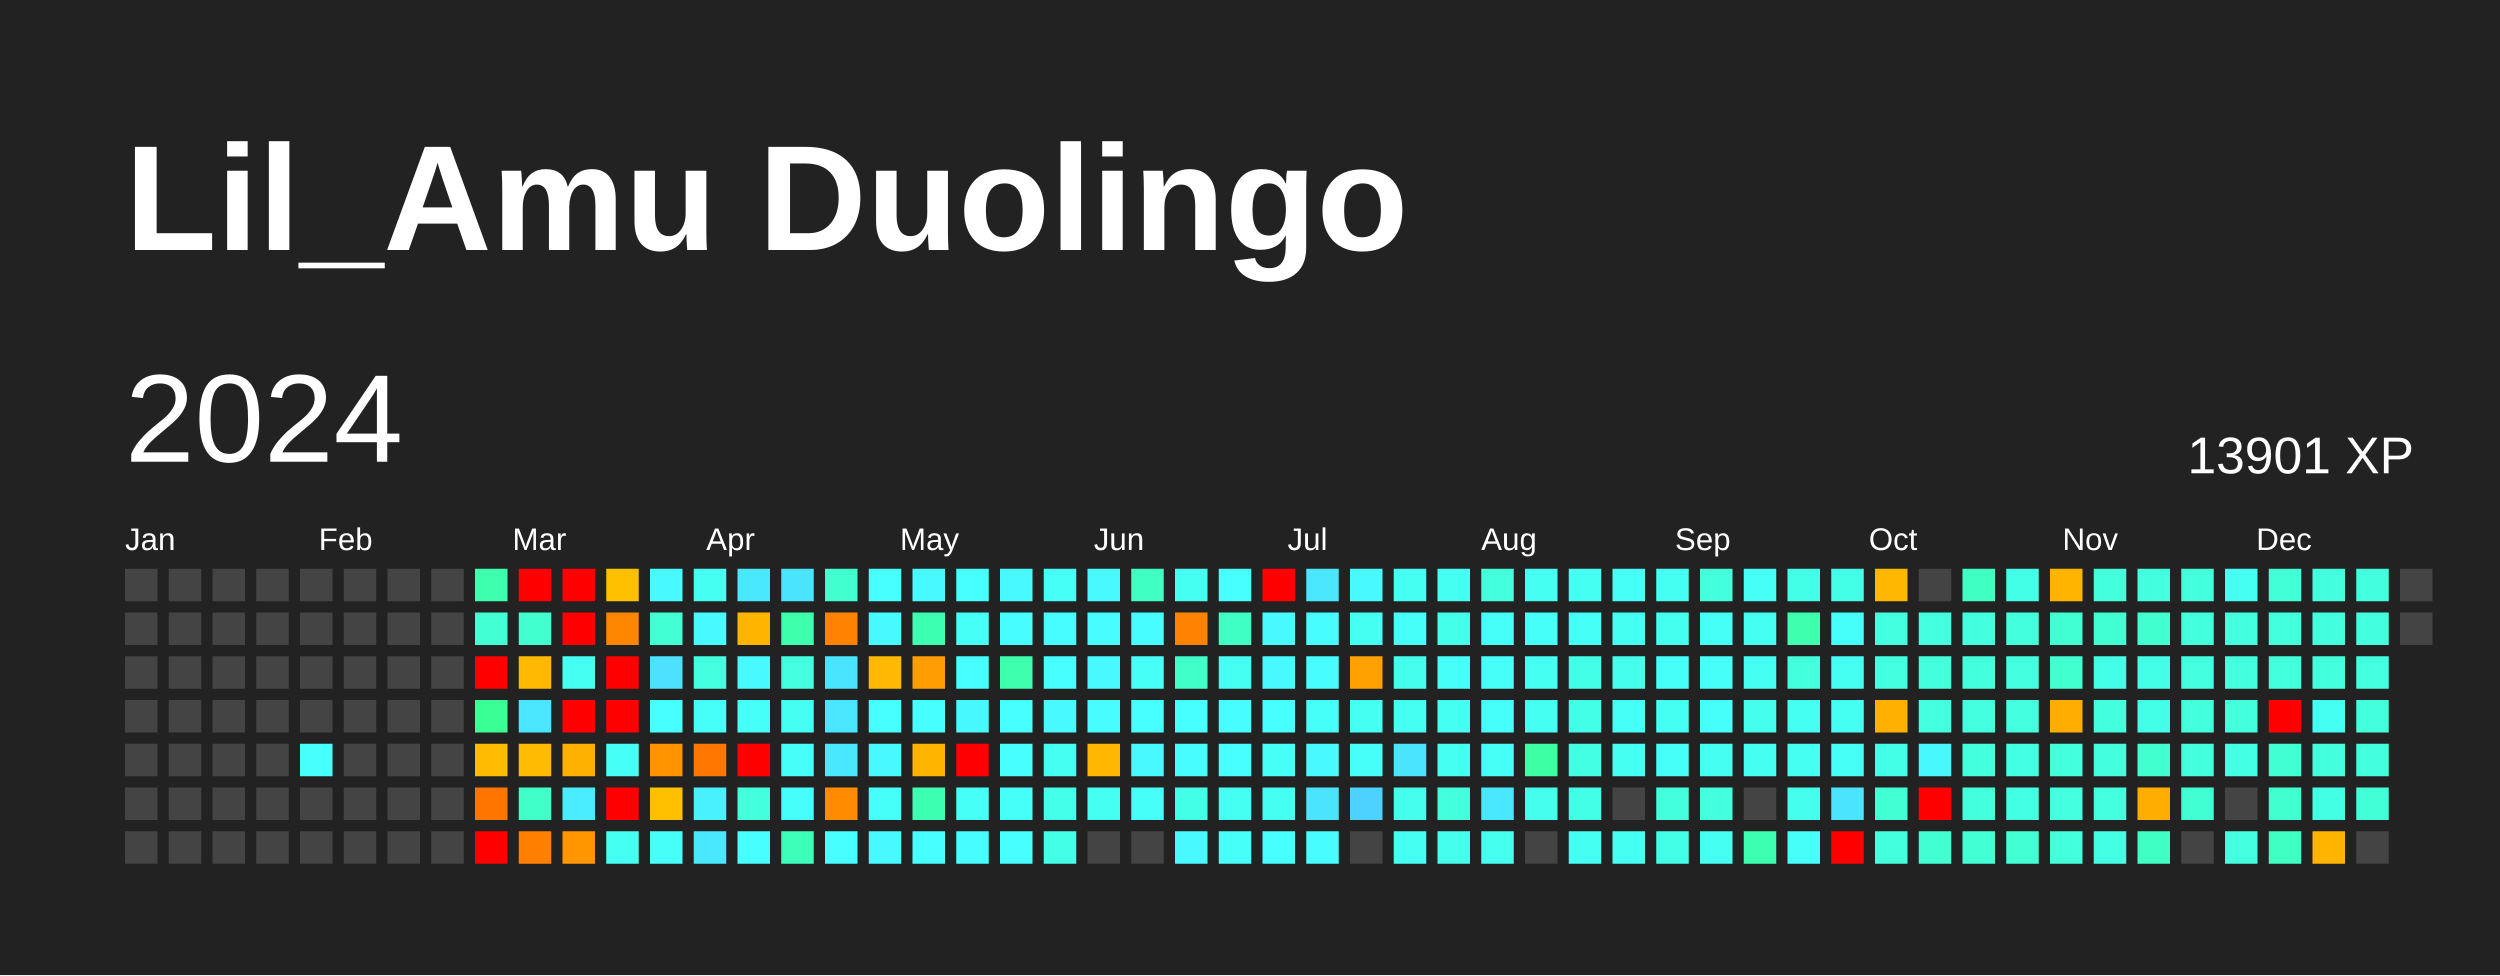
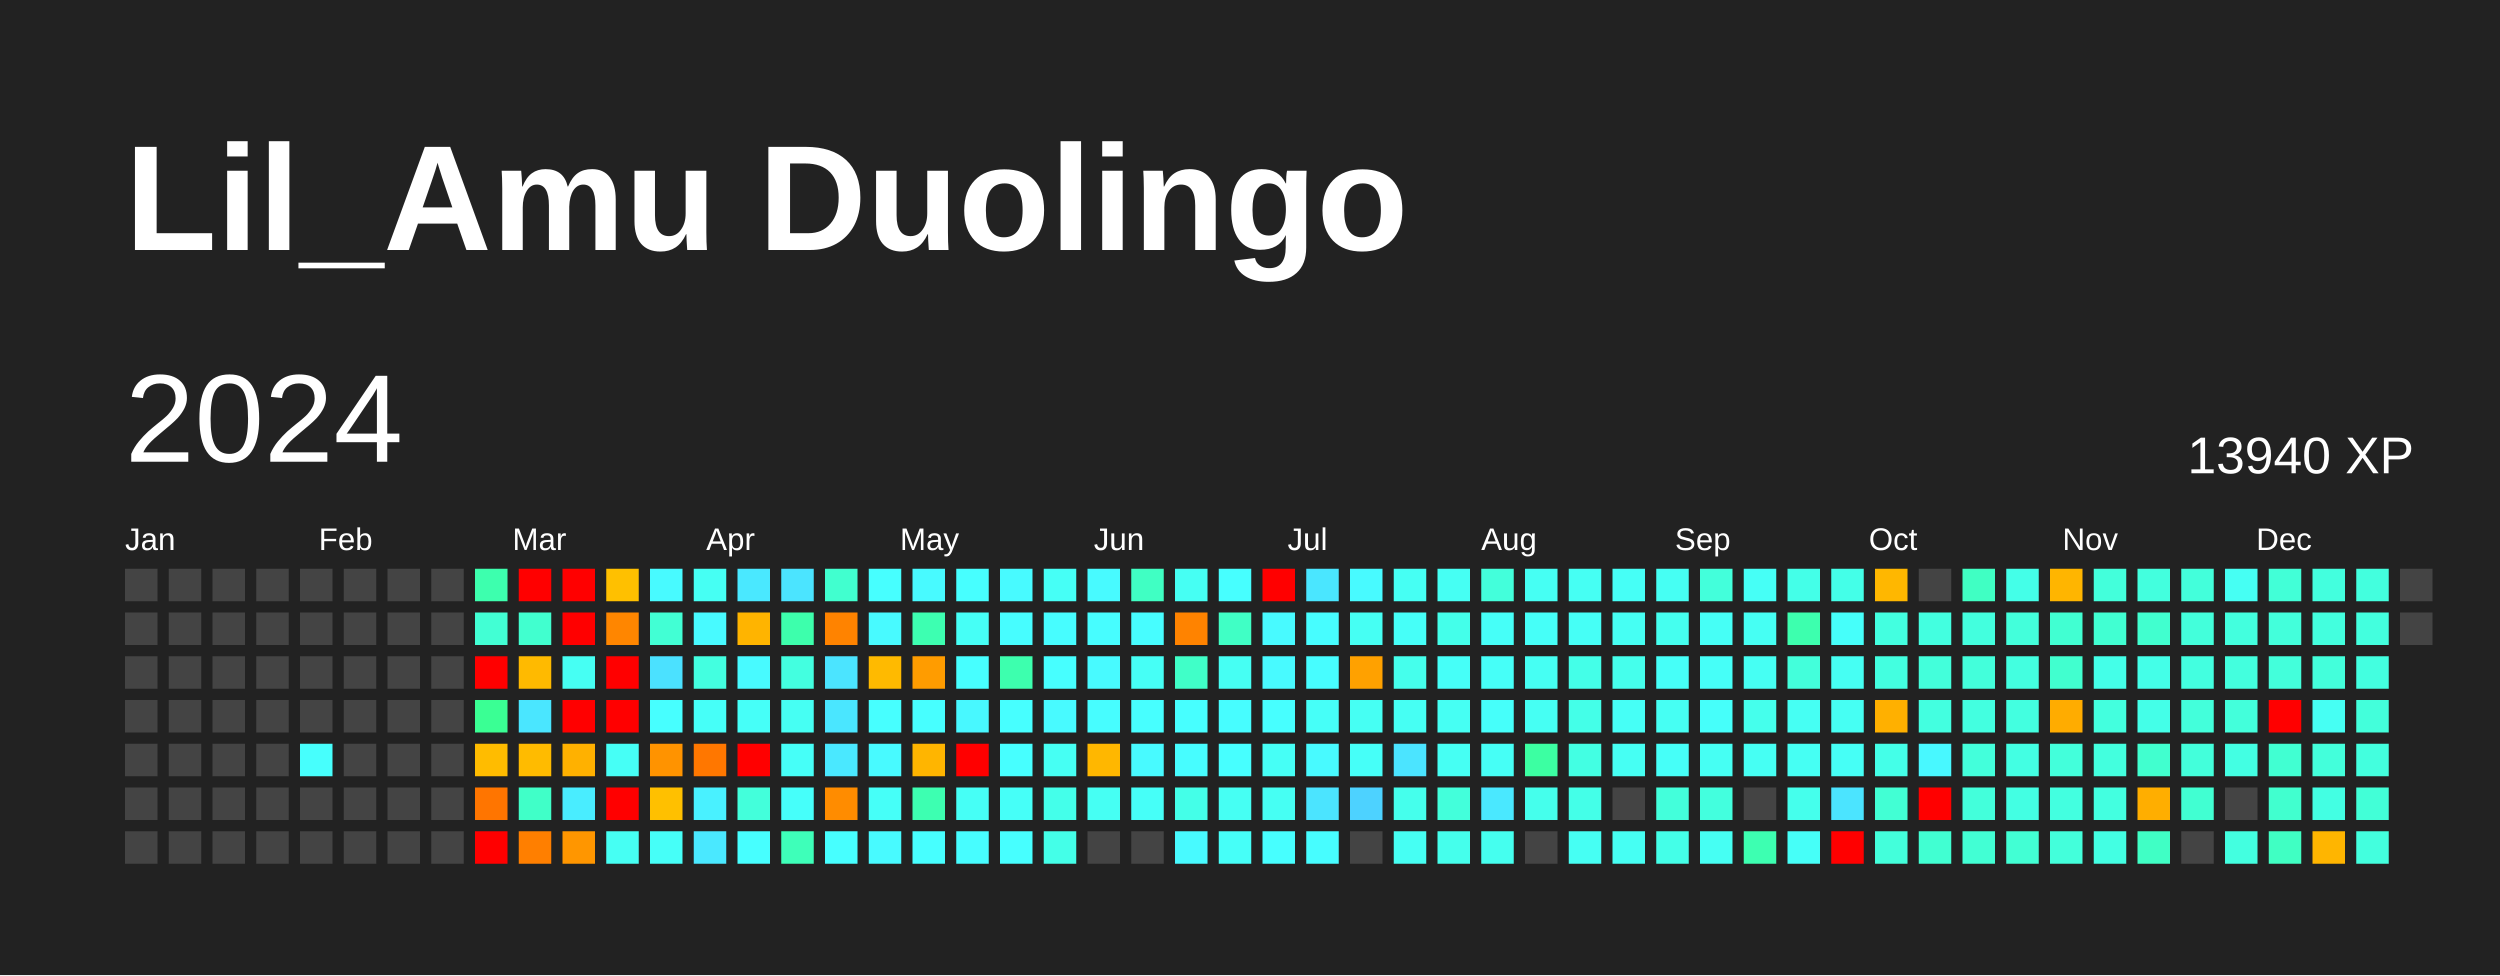
<svg xmlns="http://www.w3.org/2000/svg" baseProfile="full" height="78mm" version="1.1" viewBox="0,0,200,78" width="200mm">
  <defs />
  <rect fill="#222222" height="78" width="200" x="0" y="0" />
  <text fill="#FFFFFF" style="font-size:12px; font-family:Arial; font-weight:bold;" x="10" y="20">Lil_Amu Duolingo</text>
  <text dominant-baseline="hanging" fill="#FFFFFF" style="font-size:10.0px; font-family:Arial;" x="10" y="30">2024</text>
-   <text dominant-baseline="hanging" fill="#FFFFFF" style="font-size:4.125px; font-family:Arial;" x="175" y="35">13901 XP</text>
+   <text dominant-baseline="hanging" fill="#FFFFFF" style="font-size:4.125px; font-family:Arial;" x="175" y="35">13940 XP</text>
  <text fill="#FFFFFF" style="font-size:2.5px; font-family:Arial" x="10.0" y="44">Jan</text>
  <text fill="#FFFFFF" style="font-size:2.5px; font-family:Arial" x="25.5" y="44">Feb</text>
  <text fill="#FFFFFF" style="font-size:2.5px; font-family:Arial" x="41.0" y="44">Mar</text>
  <text fill="#FFFFFF" style="font-size:2.5px; font-family:Arial" x="56.5" y="44">Apr</text>
  <text fill="#FFFFFF" style="font-size:2.5px; font-family:Arial" x="72.0" y="44">May</text>
  <text fill="#FFFFFF" style="font-size:2.5px; font-family:Arial" x="87.5" y="44">Jun</text>
  <text fill="#FFFFFF" style="font-size:2.5px; font-family:Arial" x="103.0" y="44">Jul</text>
  <text fill="#FFFFFF" style="font-size:2.5px; font-family:Arial" x="118.5" y="44">Aug</text>
  <text fill="#FFFFFF" style="font-size:2.5px; font-family:Arial" x="134.0" y="44">Sep</text>
  <text fill="#FFFFFF" style="font-size:2.5px; font-family:Arial" x="149.5" y="44">Oct</text>
  <text fill="#FFFFFF" style="font-size:2.5px; font-family:Arial" x="165.0" y="44">Nov</text>
  <text fill="#FFFFFF" style="font-size:2.5px; font-family:Arial" x="180.5" y="44">Dec</text>
  <rect fill="#444444" height="2.6" width="2.6" x="10.0" y="45.5" />
  <rect fill="#444444" height="2.6" width="2.6" x="10.0" y="49.0" />
  <rect fill="#444444" height="2.6" width="2.6" x="10.0" y="52.5" />
  <rect fill="#444444" height="2.6" width="2.6" x="10.0" y="56.0" />
  <rect fill="#444444" height="2.6" width="2.6" x="10.0" y="59.5" />
  <rect fill="#444444" height="2.6" width="2.6" x="10.0" y="63.0" />
  <rect fill="#444444" height="2.6" width="2.6" x="10.0" y="66.5" />
  <rect fill="#444444" height="2.6" width="2.6" x="13.5" y="45.5" />
  <rect fill="#444444" height="2.6" width="2.6" x="13.5" y="49.0" />
  <rect fill="#444444" height="2.6" width="2.6" x="13.5" y="52.5" />
  <rect fill="#444444" height="2.6" width="2.6" x="13.5" y="56.0" />
  <rect fill="#444444" height="2.6" width="2.6" x="13.5" y="59.5" />
  <rect fill="#444444" height="2.6" width="2.6" x="13.5" y="63.0" />
  <rect fill="#444444" height="2.6" width="2.6" x="13.5" y="66.5" />
  <rect fill="#444444" height="2.6" width="2.6" x="17.0" y="45.5" />
  <rect fill="#444444" height="2.6" width="2.6" x="17.0" y="49.0" />
  <rect fill="#444444" height="2.6" width="2.6" x="17.0" y="52.5" />
  <rect fill="#444444" height="2.6" width="2.6" x="17.0" y="56.0" />
  <rect fill="#444444" height="2.6" width="2.6" x="17.0" y="59.5" />
  <rect fill="#444444" height="2.6" width="2.6" x="17.0" y="63.0" />
  <rect fill="#444444" height="2.6" width="2.6" x="17.0" y="66.5" />
  <rect fill="#444444" height="2.6" width="2.6" x="20.5" y="45.5" />
  <rect fill="#444444" height="2.6" width="2.6" x="20.5" y="49.0" />
  <rect fill="#444444" height="2.6" width="2.6" x="20.5" y="52.5" />
  <rect fill="#444444" height="2.6" width="2.6" x="20.5" y="56.0" />
  <rect fill="#444444" height="2.6" width="2.6" x="20.5" y="59.5" />
  <rect fill="#444444" height="2.6" width="2.6" x="20.5" y="63.0" />
  <rect fill="#444444" height="2.6" width="2.6" x="20.5" y="66.5" />
  <rect fill="#444444" height="2.6" width="2.6" x="24.0" y="45.5" />
  <rect fill="#444444" height="2.6" width="2.6" x="24.0" y="49.0" />
  <rect fill="#444444" height="2.6" width="2.6" x="24.0" y="52.5" />
  <rect fill="#444444" height="2.6" width="2.6" x="24.0" y="56.0" />
  <rect fill="#47fffd" height="2.6" width="2.6" x="24.0" y="59.5" />
  <rect fill="#444444" height="2.6" width="2.6" x="24.0" y="63.0" />
  <rect fill="#444444" height="2.6" width="2.6" x="24.0" y="66.5" />
  <rect fill="#444444" height="2.6" width="2.6" x="27.5" y="45.5" />
  <rect fill="#444444" height="2.6" width="2.6" x="27.5" y="49.0" />
  <rect fill="#444444" height="2.6" width="2.6" x="27.5" y="52.5" />
  <rect fill="#444444" height="2.6" width="2.6" x="27.5" y="56.0" />
  <rect fill="#444444" height="2.6" width="2.6" x="27.5" y="59.5" />
  <rect fill="#444444" height="2.6" width="2.6" x="27.5" y="63.0" />
  <rect fill="#444444" height="2.6" width="2.6" x="27.5" y="66.5" />
  <rect fill="#444444" height="2.6" width="2.6" x="31.0" y="45.5" />
  <rect fill="#444444" height="2.6" width="2.6" x="31.0" y="49.0" />
  <rect fill="#444444" height="2.6" width="2.6" x="31.0" y="52.5" />
  <rect fill="#444444" height="2.6" width="2.6" x="31.0" y="56.0" />
  <rect fill="#444444" height="2.6" width="2.6" x="31.0" y="59.5" />
  <rect fill="#444444" height="2.6" width="2.6" x="31.0" y="63.0" />
  <rect fill="#444444" height="2.6" width="2.6" x="31.0" y="66.5" />
  <rect fill="#444444" height="2.6" width="2.6" x="34.5" y="45.5" />
  <rect fill="#444444" height="2.6" width="2.6" x="34.5" y="49.0" />
  <rect fill="#444444" height="2.6" width="2.6" x="34.5" y="52.5" />
  <rect fill="#444444" height="2.6" width="2.6" x="34.5" y="56.0" />
  <rect fill="#444444" height="2.6" width="2.6" x="34.5" y="59.5" />
  <rect fill="#444444" height="2.6" width="2.6" x="34.5" y="63.0" />
  <rect fill="#444444" height="2.6" width="2.6" x="34.5" y="66.5" />
  <rect fill="#3dffae" height="2.6" width="2.6" x="38.0" y="45.5" />
  <rect fill="#42ffd4" height="2.6" width="2.6" x="38.0" y="49.0" />
  <rect fill="red" height="2.6" width="2.6" x="38.0" y="52.5" />
  <rect fill="#3aff94" height="2.6" width="2.6" x="38.0" y="56.0" />
  <rect fill="#ffbc00" height="2.6" width="2.6" x="38.0" y="59.5" />
  <rect fill="#ff7500" height="2.6" width="2.6" x="38.0" y="63.0" />
  <rect fill="red" height="2.6" width="2.6" x="38.0" y="66.5" />
  <rect fill="red" height="2.6" width="2.6" x="41.5" y="45.5" />
  <rect fill="#41ffcf" height="2.6" width="2.6" x="41.5" y="49.0" />
  <rect fill="#ffba00" height="2.6" width="2.6" x="41.5" y="52.5" />
  <rect fill="#4ae6ff" height="2.6" width="2.6" x="41.5" y="56.0" />
  <rect fill="#ffbb00" height="2.6" width="2.6" x="41.5" y="59.5" />
  <rect fill="#40ffc8" height="2.6" width="2.6" x="41.5" y="63.0" />
  <rect fill="#ff7f00" height="2.6" width="2.6" x="41.5" y="66.5" />
  <rect fill="red" height="2.6" width="2.6" x="45.0" y="45.5" />
  <rect fill="red" height="2.6" width="2.6" x="45.0" y="49.0" />
  <rect fill="#46fff3" height="2.6" width="2.6" x="45.0" y="52.5" />
  <rect fill="red" height="2.6" width="2.6" x="45.0" y="56.0" />
  <rect fill="#ffb100" height="2.6" width="2.6" x="45.0" y="59.5" />
  <rect fill="#49edff" height="2.6" width="2.6" x="45.0" y="63.0" />
  <rect fill="#ff9600" height="2.6" width="2.6" x="45.0" y="66.5" />
  <rect fill="#ffc000" height="2.6" width="2.6" x="48.5" y="45.5" />
  <rect fill="#ff8600" height="2.6" width="2.6" x="48.5" y="49.0" />
  <rect fill="red" height="2.6" width="2.6" x="48.5" y="52.5" />
  <rect fill="red" height="2.6" width="2.6" x="48.5" y="56.0" />
  <rect fill="#46fff6" height="2.6" width="2.6" x="48.5" y="59.5" />
  <rect fill="red" height="2.6" width="2.6" x="48.5" y="63.0" />
  <rect fill="#46fff3" height="2.6" width="2.6" x="48.5" y="66.5" />
  <rect fill="#48faff" height="2.6" width="2.6" x="52.0" y="45.5" />
  <rect fill="#42ffd4" height="2.6" width="2.6" x="52.0" y="49.0" />
  <rect fill="#4be1ff" height="2.6" width="2.6" x="52.0" y="52.5" />
  <rect fill="#47ffff" height="2.6" width="2.6" x="52.0" y="56.0" />
  <rect fill="#ff9300" height="2.6" width="2.6" x="52.0" y="59.5" />
  <rect fill="#ffc000" height="2.6" width="2.6" x="52.0" y="63.0" />
  <rect fill="#46fff8" height="2.6" width="2.6" x="52.0" y="66.5" />
  <rect fill="#46fff3" height="2.6" width="2.6" x="55.5" y="45.5" />
  <rect fill="#48faff" height="2.6" width="2.6" x="55.5" y="49.0" />
  <rect fill="#43ffe0" height="2.6" width="2.6" x="55.5" y="52.5" />
  <rect fill="#46fff8" height="2.6" width="2.6" x="55.5" y="56.0" />
  <rect fill="#ff7700" height="2.6" width="2.6" x="55.5" y="59.5" />
  <rect fill="#49f1ff" height="2.6" width="2.6" x="55.5" y="63.0" />
  <rect fill="#4ae8ff" height="2.6" width="2.6" x="55.5" y="66.5" />
  <rect fill="#4ae8ff" height="2.6" width="2.6" x="59.0" y="45.5" />
  <rect fill="#ffb400" height="2.6" width="2.6" x="59.0" y="49.0" />
  <rect fill="#48faff" height="2.6" width="2.6" x="59.0" y="52.5" />
  <rect fill="#46fff8" height="2.6" width="2.6" x="59.0" y="56.0" />
  <rect fill="red" height="2.6" width="2.6" x="59.0" y="59.5" />
  <rect fill="#43ffdb" height="2.6" width="2.6" x="59.0" y="63.0" />
  <rect fill="#47ffff" height="2.6" width="2.6" x="59.0" y="66.5" />
  <rect fill="#4be4ff" height="2.6" width="2.6" x="62.5" y="45.5" />
  <rect fill="#3dffac" height="2.6" width="2.6" x="62.5" y="49.0" />
  <rect fill="#43ffe0" height="2.6" width="2.6" x="62.5" y="52.5" />
  <rect fill="#46fff3" height="2.6" width="2.6" x="62.5" y="56.0" />
  <rect fill="#46fff8" height="2.6" width="2.6" x="62.5" y="59.5" />
  <rect fill="#46fffa" height="2.6" width="2.6" x="62.5" y="63.0" />
  <rect fill="#3effb9" height="2.6" width="2.6" x="62.5" y="66.5" />
  <rect fill="#41ffcf" height="2.6" width="2.6" x="66.0" y="45.5" />
  <rect fill="#ff8300" height="2.6" width="2.6" x="66.0" y="49.0" />
  <rect fill="#4be4ff" height="2.6" width="2.6" x="66.0" y="52.5" />
  <rect fill="#4ae6ff" height="2.6" width="2.6" x="66.0" y="56.0" />
  <rect fill="#4ae8ff" height="2.6" width="2.6" x="66.0" y="59.5" />
  <rect fill="#ff8c00" height="2.6" width="2.6" x="66.0" y="63.0" />
  <rect fill="#47ffff" height="2.6" width="2.6" x="66.0" y="66.5" />
  <rect fill="#47ffff" height="2.6" width="2.6" x="69.5" y="45.5" />
  <rect fill="#48faff" height="2.6" width="2.6" x="69.5" y="49.0" />
  <rect fill="#ffba00" height="2.6" width="2.6" x="69.5" y="52.5" />
  <rect fill="#47ffff" height="2.6" width="2.6" x="69.5" y="56.0" />
  <rect fill="#48faff" height="2.6" width="2.6" x="69.5" y="59.5" />
  <rect fill="#46fff8" height="2.6" width="2.6" x="69.5" y="63.0" />
  <rect fill="#48faff" height="2.6" width="2.6" x="69.5" y="66.5" />
  <rect fill="#48faff" height="2.6" width="2.6" x="73.0" y="45.5" />
  <rect fill="#3dffb1" height="2.6" width="2.6" x="73.0" y="49.0" />
  <rect fill="#ff9c00" height="2.6" width="2.6" x="73.0" y="52.5" />
  <rect fill="#47ffff" height="2.6" width="2.6" x="73.0" y="56.0" />
  <rect fill="#ffb500" height="2.6" width="2.6" x="73.0" y="59.5" />
  <rect fill="#3dffb1" height="2.6" width="2.6" x="73.0" y="63.0" />
  <rect fill="#47ffff" height="2.6" width="2.6" x="73.0" y="66.5" />
  <rect fill="#47ffff" height="2.6" width="2.6" x="76.5" y="45.5" />
  <rect fill="#46fff6" height="2.6" width="2.6" x="76.5" y="49.0" />
  <rect fill="#47ffff" height="2.6" width="2.6" x="76.5" y="52.5" />
  <rect fill="#48f8ff" height="2.6" width="2.6" x="76.5" y="56.0" />
  <rect fill="red" height="2.6" width="2.6" x="76.5" y="59.5" />
  <rect fill="#46fff6" height="2.6" width="2.6" x="76.5" y="63.0" />
  <rect fill="#47fdff" height="2.6" width="2.6" x="76.5" y="66.5" />
  <rect fill="#48faff" height="2.6" width="2.6" x="80.0" y="45.5" />
  <rect fill="#47fdff" height="2.6" width="2.6" x="80.0" y="49.0" />
  <rect fill="#3dffae" height="2.6" width="2.6" x="80.0" y="52.5" />
  <rect fill="#47ffff" height="2.6" width="2.6" x="80.0" y="56.0" />
  <rect fill="#47ffff" height="2.6" width="2.6" x="80.0" y="59.5" />
  <rect fill="#46fff8" height="2.6" width="2.6" x="80.0" y="63.0" />
  <rect fill="#47ffff" height="2.6" width="2.6" x="80.0" y="66.5" />
  <rect fill="#46fff6" height="2.6" width="2.6" x="83.5" y="45.5" />
  <rect fill="#47fdff" height="2.6" width="2.6" x="83.5" y="49.0" />
  <rect fill="#47ffff" height="2.6" width="2.6" x="83.5" y="52.5" />
  <rect fill="#48faff" height="2.6" width="2.6" x="83.5" y="56.0" />
  <rect fill="#46fff3" height="2.6" width="2.6" x="83.5" y="59.5" />
  <rect fill="#44ffea" height="2.6" width="2.6" x="83.5" y="63.0" />
  <rect fill="#44ffe8" height="2.6" width="2.6" x="83.5" y="66.5" />
  <rect fill="#48faff" height="2.6" width="2.6" x="87.0" y="45.5" />
  <rect fill="#47fdff" height="2.6" width="2.6" x="87.0" y="49.0" />
  <rect fill="#48faff" height="2.6" width="2.6" x="87.0" y="52.5" />
  <rect fill="#47fdff" height="2.6" width="2.6" x="87.0" y="56.0" />
  <rect fill="#ffb700" height="2.6" width="2.6" x="87.0" y="59.5" />
  <rect fill="#46fff3" height="2.6" width="2.6" x="87.0" y="63.0" />
  <rect fill="#444444" height="2.6" width="2.6" x="87.0" y="66.5" />
  <rect fill="#40ffc3" height="2.6" width="2.6" x="90.5" y="45.5" />
  <rect fill="#47fdff" height="2.6" width="2.6" x="90.5" y="49.0" />
  <rect fill="#46fff6" height="2.6" width="2.6" x="90.5" y="52.5" />
  <rect fill="#47ffff" height="2.6" width="2.6" x="90.5" y="56.0" />
  <rect fill="#48faff" height="2.6" width="2.6" x="90.5" y="59.5" />
  <rect fill="#46fff8" height="2.6" width="2.6" x="90.5" y="63.0" />
  <rect fill="#444444" height="2.6" width="2.6" x="90.5" y="66.5" />
  <rect fill="#46fff3" height="2.6" width="2.6" x="94.0" y="45.5" />
  <rect fill="#ff8300" height="2.6" width="2.6" x="94.0" y="49.0" />
  <rect fill="#40ffc8" height="2.6" width="2.6" x="94.0" y="52.5" />
  <rect fill="#47ffff" height="2.6" width="2.6" x="94.0" y="56.0" />
  <rect fill="#47fdff" height="2.6" width="2.6" x="94.0" y="59.5" />
  <rect fill="#44ffe8" height="2.6" width="2.6" x="94.0" y="63.0" />
  <rect fill="#48faff" height="2.6" width="2.6" x="94.0" y="66.5" />
  <rect fill="#47ffff" height="2.6" width="2.6" x="97.5" y="45.5" />
  <rect fill="#40ffc5" height="2.6" width="2.6" x="97.5" y="49.0" />
  <rect fill="#46fff3" height="2.6" width="2.6" x="97.5" y="52.5" />
  <rect fill="#47fdff" height="2.6" width="2.6" x="97.5" y="56.0" />
  <rect fill="#47ffff" height="2.6" width="2.6" x="97.5" y="59.5" />
  <rect fill="#46fff3" height="2.6" width="2.6" x="97.5" y="63.0" />
  <rect fill="#46fff8" height="2.6" width="2.6" x="97.5" y="66.5" />
  <rect fill="red" height="2.6" width="2.6" x="101.0" y="45.5" />
  <rect fill="#48faff" height="2.6" width="2.6" x="101.0" y="49.0" />
  <rect fill="#48faff" height="2.6" width="2.6" x="101.0" y="52.5" />
  <rect fill="#47ffff" height="2.6" width="2.6" x="101.0" y="56.0" />
  <rect fill="#46fff6" height="2.6" width="2.6" x="101.0" y="59.5" />
  <rect fill="#46fff3" height="2.6" width="2.6" x="101.0" y="63.0" />
  <rect fill="#47ffff" height="2.6" width="2.6" x="101.0" y="66.5" />
  <rect fill="#4ae6ff" height="2.6" width="2.6" x="104.5" y="45.5" />
  <rect fill="#47fdff" height="2.6" width="2.6" x="104.5" y="49.0" />
  <rect fill="#47fdff" height="2.6" width="2.6" x="104.5" y="52.5" />
  <rect fill="#46fff8" height="2.6" width="2.6" x="104.5" y="56.0" />
  <rect fill="#48faff" height="2.6" width="2.6" x="104.5" y="59.5" />
  <rect fill="#4be4ff" height="2.6" width="2.6" x="104.5" y="63.0" />
  <rect fill="#47fdff" height="2.6" width="2.6" x="104.5" y="66.5" />
  <rect fill="#48faff" height="2.6" width="2.6" x="108.0" y="45.5" />
  <rect fill="#46fff3" height="2.6" width="2.6" x="108.0" y="49.0" />
  <rect fill="#ffa100" height="2.6" width="2.6" x="108.0" y="52.5" />
  <rect fill="#46fff3" height="2.6" width="2.6" x="108.0" y="56.0" />
  <rect fill="#46fff8" height="2.6" width="2.6" x="108.0" y="59.5" />
  <rect fill="#4dd2ff" height="2.6" width="2.6" x="108.0" y="63.0" />
  <rect fill="#444444" height="2.6" width="2.6" x="108.0" y="66.5" />
  <rect fill="#46fff3" height="2.6" width="2.6" x="111.5" y="45.5" />
  <rect fill="#46fff8" height="2.6" width="2.6" x="111.5" y="49.0" />
  <rect fill="#45ffec" height="2.6" width="2.6" x="111.5" y="52.5" />
  <rect fill="#46fff3" height="2.6" width="2.6" x="111.5" y="56.0" />
  <rect fill="#4be4ff" height="2.6" width="2.6" x="111.5" y="59.5" />
  <rect fill="#45ffec" height="2.6" width="2.6" x="111.5" y="63.0" />
  <rect fill="#46fff3" height="2.6" width="2.6" x="111.5" y="66.5" />
  <rect fill="#46fff3" height="2.6" width="2.6" x="115.0" y="45.5" />
  <rect fill="#44ffea" height="2.6" width="2.6" x="115.0" y="49.0" />
  <rect fill="#46fff8" height="2.6" width="2.6" x="115.0" y="52.5" />
  <rect fill="#46fff3" height="2.6" width="2.6" x="115.0" y="56.0" />
  <rect fill="#46fff3" height="2.6" width="2.6" x="115.0" y="59.5" />
  <rect fill="#43ffdb" height="2.6" width="2.6" x="115.0" y="63.0" />
  <rect fill="#45ffec" height="2.6" width="2.6" x="115.0" y="66.5" />
  <rect fill="#43ffdb" height="2.6" width="2.6" x="118.5" y="45.5" />
  <rect fill="#46fff8" height="2.6" width="2.6" x="118.5" y="49.0" />
  <rect fill="#46fff8" height="2.6" width="2.6" x="118.5" y="52.5" />
  <rect fill="#46fffa" height="2.6" width="2.6" x="118.5" y="56.0" />
  <rect fill="#46fff6" height="2.6" width="2.6" x="118.5" y="59.5" />
  <rect fill="#4ae8ff" height="2.6" width="2.6" x="118.5" y="63.0" />
  <rect fill="#45ffef" height="2.6" width="2.6" x="118.5" y="66.5" />
  <rect fill="#46fff3" height="2.6" width="2.6" x="122.0" y="45.5" />
  <rect fill="#46fff8" height="2.6" width="2.6" x="122.0" y="49.0" />
  <rect fill="#46fff3" height="2.6" width="2.6" x="122.0" y="52.5" />
  <rect fill="#46fff3" height="2.6" width="2.6" x="122.0" y="56.0" />
  <rect fill="#3cffa2" height="2.6" width="2.6" x="122.0" y="59.5" />
  <rect fill="#45ffec" height="2.6" width="2.6" x="122.0" y="63.0" />
  <rect fill="#444444" height="2.6" width="2.6" x="122.0" y="66.5" />
  <rect fill="#46fff3" height="2.6" width="2.6" x="125.5" y="45.5" />
  <rect fill="#46fff6" height="2.6" width="2.6" x="125.5" y="49.0" />
  <rect fill="#44ffe8" height="2.6" width="2.6" x="125.5" y="52.5" />
  <rect fill="#44ffe8" height="2.6" width="2.6" x="125.5" y="56.0" />
  <rect fill="#43ffe3" height="2.6" width="2.6" x="125.5" y="59.5" />
  <rect fill="#44ffe8" height="2.6" width="2.6" x="125.5" y="63.0" />
  <rect fill="#46fff3" height="2.6" width="2.6" x="125.5" y="66.5" />
  <rect fill="#46fff6" height="2.6" width="2.6" x="129.0" y="45.5" />
  <rect fill="#46fff3" height="2.6" width="2.6" x="129.0" y="49.0" />
  <rect fill="#45ffec" height="2.6" width="2.6" x="129.0" y="52.5" />
  <rect fill="#46fff6" height="2.6" width="2.6" x="129.0" y="56.0" />
  <rect fill="#46fff3" height="2.6" width="2.6" x="129.0" y="59.5" />
  <rect fill="#444444" height="2.6" width="2.6" x="129.0" y="63.0" />
  <rect fill="#46fff3" height="2.6" width="2.6" x="129.0" y="66.5" />
  <rect fill="#46fff3" height="2.6" width="2.6" x="132.5" y="45.5" />
  <rect fill="#45ffef" height="2.6" width="2.6" x="132.5" y="49.0" />
  <rect fill="#46fff8" height="2.6" width="2.6" x="132.5" y="52.5" />
  <rect fill="#46fff3" height="2.6" width="2.6" x="132.5" y="56.0" />
  <rect fill="#46fff8" height="2.6" width="2.6" x="132.5" y="59.5" />
  <rect fill="#43ffdb" height="2.6" width="2.6" x="132.5" y="63.0" />
  <rect fill="#44ffe8" height="2.6" width="2.6" x="132.5" y="66.5" />
  <rect fill="#43ffdb" height="2.6" width="2.6" x="136.0" y="45.5" />
  <rect fill="#46fff6" height="2.6" width="2.6" x="136.0" y="49.0" />
  <rect fill="#46fff8" height="2.6" width="2.6" x="136.0" y="52.5" />
  <rect fill="#46fffa" height="2.6" width="2.6" x="136.0" y="56.0" />
  <rect fill="#46fff3" height="2.6" width="2.6" x="136.0" y="59.5" />
  <rect fill="#43ffde" height="2.6" width="2.6" x="136.0" y="63.0" />
  <rect fill="#46fff3" height="2.6" width="2.6" x="136.0" y="66.5" />
  <rect fill="#46fff6" height="2.6" width="2.6" x="139.5" y="45.5" />
  <rect fill="#46fff3" height="2.6" width="2.6" x="139.5" y="49.0" />
  <rect fill="#46fff3" height="2.6" width="2.6" x="139.5" y="52.5" />
  <rect fill="#45ffec" height="2.6" width="2.6" x="139.5" y="56.0" />
  <rect fill="#46fff3" height="2.6" width="2.6" x="139.5" y="59.5" />
  <rect fill="#444444" height="2.6" width="2.6" x="139.5" y="63.0" />
  <rect fill="#3dffb1" height="2.6" width="2.6" x="139.5" y="66.5" />
  <rect fill="#44ffe8" height="2.6" width="2.6" x="143.0" y="45.5" />
  <rect fill="#3dffae" height="2.6" width="2.6" x="143.0" y="49.0" />
  <rect fill="#43ffdb" height="2.6" width="2.6" x="143.0" y="52.5" />
  <rect fill="#46fff3" height="2.6" width="2.6" x="143.0" y="56.0" />
  <rect fill="#46fff3" height="2.6" width="2.6" x="143.0" y="59.5" />
  <rect fill="#45ffec" height="2.6" width="2.6" x="143.0" y="63.0" />
  <rect fill="#46fff8" height="2.6" width="2.6" x="143.0" y="66.5" />
  <rect fill="#44ffe8" height="2.6" width="2.6" x="146.5" y="45.5" />
  <rect fill="#46fffa" height="2.6" width="2.6" x="146.5" y="49.0" />
  <rect fill="#46fff3" height="2.6" width="2.6" x="146.5" y="52.5" />
  <rect fill="#46fff3" height="2.6" width="2.6" x="146.5" y="56.0" />
  <rect fill="#46fff6" height="2.6" width="2.6" x="146.5" y="59.5" />
  <rect fill="#4be4ff" height="2.6" width="2.6" x="146.5" y="63.0" />
  <rect fill="red" height="2.6" width="2.6" x="146.5" y="66.5" />
  <rect fill="#ffb700" height="2.6" width="2.6" x="150.0" y="45.5" />
  <rect fill="#43ffe0" height="2.6" width="2.6" x="150.0" y="49.0" />
  <rect fill="#43ffe0" height="2.6" width="2.6" x="150.0" y="52.5" />
  <rect fill="#ffb000" height="2.6" width="2.6" x="150.0" y="56.0" />
  <rect fill="#44ffe8" height="2.6" width="2.6" x="150.0" y="59.5" />
  <rect fill="#42ffd4" height="2.6" width="2.6" x="150.0" y="63.0" />
  <rect fill="#43ffdb" height="2.6" width="2.6" x="150.0" y="66.5" />
  <rect fill="#444444" height="2.6" width="2.6" x="153.5" y="45.5" />
  <rect fill="#43ffe0" height="2.6" width="2.6" x="153.5" y="49.0" />
  <rect fill="#43ffdb" height="2.6" width="2.6" x="153.5" y="52.5" />
  <rect fill="#43ffe0" height="2.6" width="2.6" x="153.5" y="56.0" />
  <rect fill="#48f8ff" height="2.6" width="2.6" x="153.5" y="59.5" />
  <rect fill="red" height="2.6" width="2.6" x="153.5" y="63.0" />
  <rect fill="#41ffd2" height="2.6" width="2.6" x="153.5" y="66.5" />
  <rect fill="#40ffc3" height="2.6" width="2.6" x="157.0" y="45.5" />
  <rect fill="#43ffde" height="2.6" width="2.6" x="157.0" y="49.0" />
  <rect fill="#43ffdb" height="2.6" width="2.6" x="157.0" y="52.5" />
  <rect fill="#43ffe0" height="2.6" width="2.6" x="157.0" y="56.0" />
  <rect fill="#43ffdb" height="2.6" width="2.6" x="157.0" y="59.5" />
  <rect fill="#43ffdb" height="2.6" width="2.6" x="157.0" y="63.0" />
  <rect fill="#42ffd4" height="2.6" width="2.6" x="157.0" y="66.5" />
  <rect fill="#44ffe8" height="2.6" width="2.6" x="160.5" y="45.5" />
  <rect fill="#43ffdb" height="2.6" width="2.6" x="160.5" y="49.0" />
  <rect fill="#43ffe0" height="2.6" width="2.6" x="160.5" y="52.5" />
  <rect fill="#43ffe0" height="2.6" width="2.6" x="160.5" y="56.0" />
  <rect fill="#43ffe3" height="2.6" width="2.6" x="160.5" y="59.5" />
  <rect fill="#43ffe3" height="2.6" width="2.6" x="160.5" y="63.0" />
  <rect fill="#42ffd4" height="2.6" width="2.6" x="160.5" y="66.5" />
  <rect fill="#ffb500" height="2.6" width="2.6" x="164.0" y="45.5" />
  <rect fill="#41ffd2" height="2.6" width="2.6" x="164.0" y="49.0" />
  <rect fill="#41ffcf" height="2.6" width="2.6" x="164.0" y="52.5" />
  <rect fill="#ffac00" height="2.6" width="2.6" x="164.0" y="56.0" />
  <rect fill="#43ffdb" height="2.6" width="2.6" x="164.0" y="59.5" />
  <rect fill="#43ffe0" height="2.6" width="2.6" x="164.0" y="63.0" />
  <rect fill="#43ffdb" height="2.6" width="2.6" x="164.0" y="66.5" />
  <rect fill="#43ffdb" height="2.6" width="2.6" x="167.5" y="45.5" />
  <rect fill="#41ffd2" height="2.6" width="2.6" x="167.5" y="49.0" />
  <rect fill="#44ffe8" height="2.6" width="2.6" x="167.5" y="52.5" />
  <rect fill="#43ffde" height="2.6" width="2.6" x="167.5" y="56.0" />
  <rect fill="#43ffde" height="2.6" width="2.6" x="167.5" y="59.5" />
  <rect fill="#43ffe0" height="2.6" width="2.6" x="167.5" y="63.0" />
  <rect fill="#43ffe3" height="2.6" width="2.6" x="167.5" y="66.5" />
  <rect fill="#43ffde" height="2.6" width="2.6" x="171.0" y="45.5" />
  <rect fill="#41ffcf" height="2.6" width="2.6" x="171.0" y="49.0" />
  <rect fill="#44ffe8" height="2.6" width="2.6" x="171.0" y="52.5" />
  <rect fill="#44ffe8" height="2.6" width="2.6" x="171.0" y="56.0" />
  <rect fill="#41ffcf" height="2.6" width="2.6" x="171.0" y="59.5" />
  <rect fill="#ffae00" height="2.6" width="2.6" x="171.0" y="63.0" />
  <rect fill="#40ffc5" height="2.6" width="2.6" x="171.0" y="66.5" />
  <rect fill="#43ffdb" height="2.6" width="2.6" x="174.5" y="45.5" />
  <rect fill="#43ffdb" height="2.6" width="2.6" x="174.5" y="49.0" />
  <rect fill="#43ffe0" height="2.6" width="2.6" x="174.5" y="52.5" />
  <rect fill="#43ffdb" height="2.6" width="2.6" x="174.5" y="56.0" />
  <rect fill="#43ffdb" height="2.6" width="2.6" x="174.5" y="59.5" />
  <rect fill="#41ffd2" height="2.6" width="2.6" x="174.5" y="63.0" />
  <rect fill="#444444" height="2.6" width="2.6" x="174.5" y="66.5" />
  <rect fill="#46fff3" height="2.6" width="2.6" x="178.0" y="45.5" />
  <rect fill="#43ffde" height="2.6" width="2.6" x="178.0" y="49.0" />
  <rect fill="#43ffde" height="2.6" width="2.6" x="178.0" y="52.5" />
  <rect fill="#43ffdb" height="2.6" width="2.6" x="178.0" y="56.0" />
  <rect fill="#43ffe3" height="2.6" width="2.6" x="178.0" y="59.5" />
  <rect fill="#444444" height="2.6" width="2.6" x="178.0" y="63.0" />
  <rect fill="#43ffe0" height="2.6" width="2.6" x="178.0" y="66.5" />
  <rect fill="#42ffd7" height="2.6" width="2.6" x="181.5" y="45.5" />
  <rect fill="#43ffdb" height="2.6" width="2.6" x="181.5" y="49.0" />
  <rect fill="#43ffdb" height="2.6" width="2.6" x="181.5" y="52.5" />
  <rect fill="red" height="2.6" width="2.6" x="181.5" y="56.0" />
  <rect fill="#41ffd2" height="2.6" width="2.6" x="181.5" y="59.5" />
  <rect fill="#41ffcf" height="2.6" width="2.6" x="181.5" y="63.0" />
  <rect fill="#40ffc3" height="2.6" width="2.6" x="181.5" y="66.5" />
  <rect fill="#43ffde" height="2.6" width="2.6" x="185.0" y="45.5" />
  <rect fill="#43ffde" height="2.6" width="2.6" x="185.0" y="49.0" />
  <rect fill="#43ffdb" height="2.6" width="2.6" x="185.0" y="52.5" />
  <rect fill="#46fff3" height="2.6" width="2.6" x="185.0" y="56.0" />
  <rect fill="#43ffdb" height="2.6" width="2.6" x="185.0" y="59.5" />
  <rect fill="#43ffe3" height="2.6" width="2.6" x="185.0" y="63.0" />
  <rect fill="#ffb500" height="2.6" width="2.6" x="185.0" y="66.5" />
  <rect fill="#43ffde" height="2.6" width="2.6" x="188.5" y="45.5" />
  <rect fill="#43ffde" height="2.6" width="2.6" x="188.5" y="49.0" />
  <rect fill="#43ffe0" height="2.6" width="2.6" x="188.5" y="52.5" />
  <rect fill="#43ffdb" height="2.6" width="2.6" x="188.5" y="56.0" />
  <rect fill="#43ffde" height="2.6" width="2.6" x="188.5" y="59.5" />
  <rect fill="#42ffd7" height="2.6" width="2.6" x="188.5" y="63.0" />
-   <rect fill="#444444" height="2.6" width="2.6" x="188.5" y="66.5" />
+   <rect fill="#43ffde" height="2.6" width="2.6" x="188.5" y="66.5" />
  <rect fill="#444444" height="2.6" width="2.6" x="192.0" y="45.5" />
  <rect fill="#444444" height="2.6" width="2.6" x="192.0" y="49.0" />
</svg>
